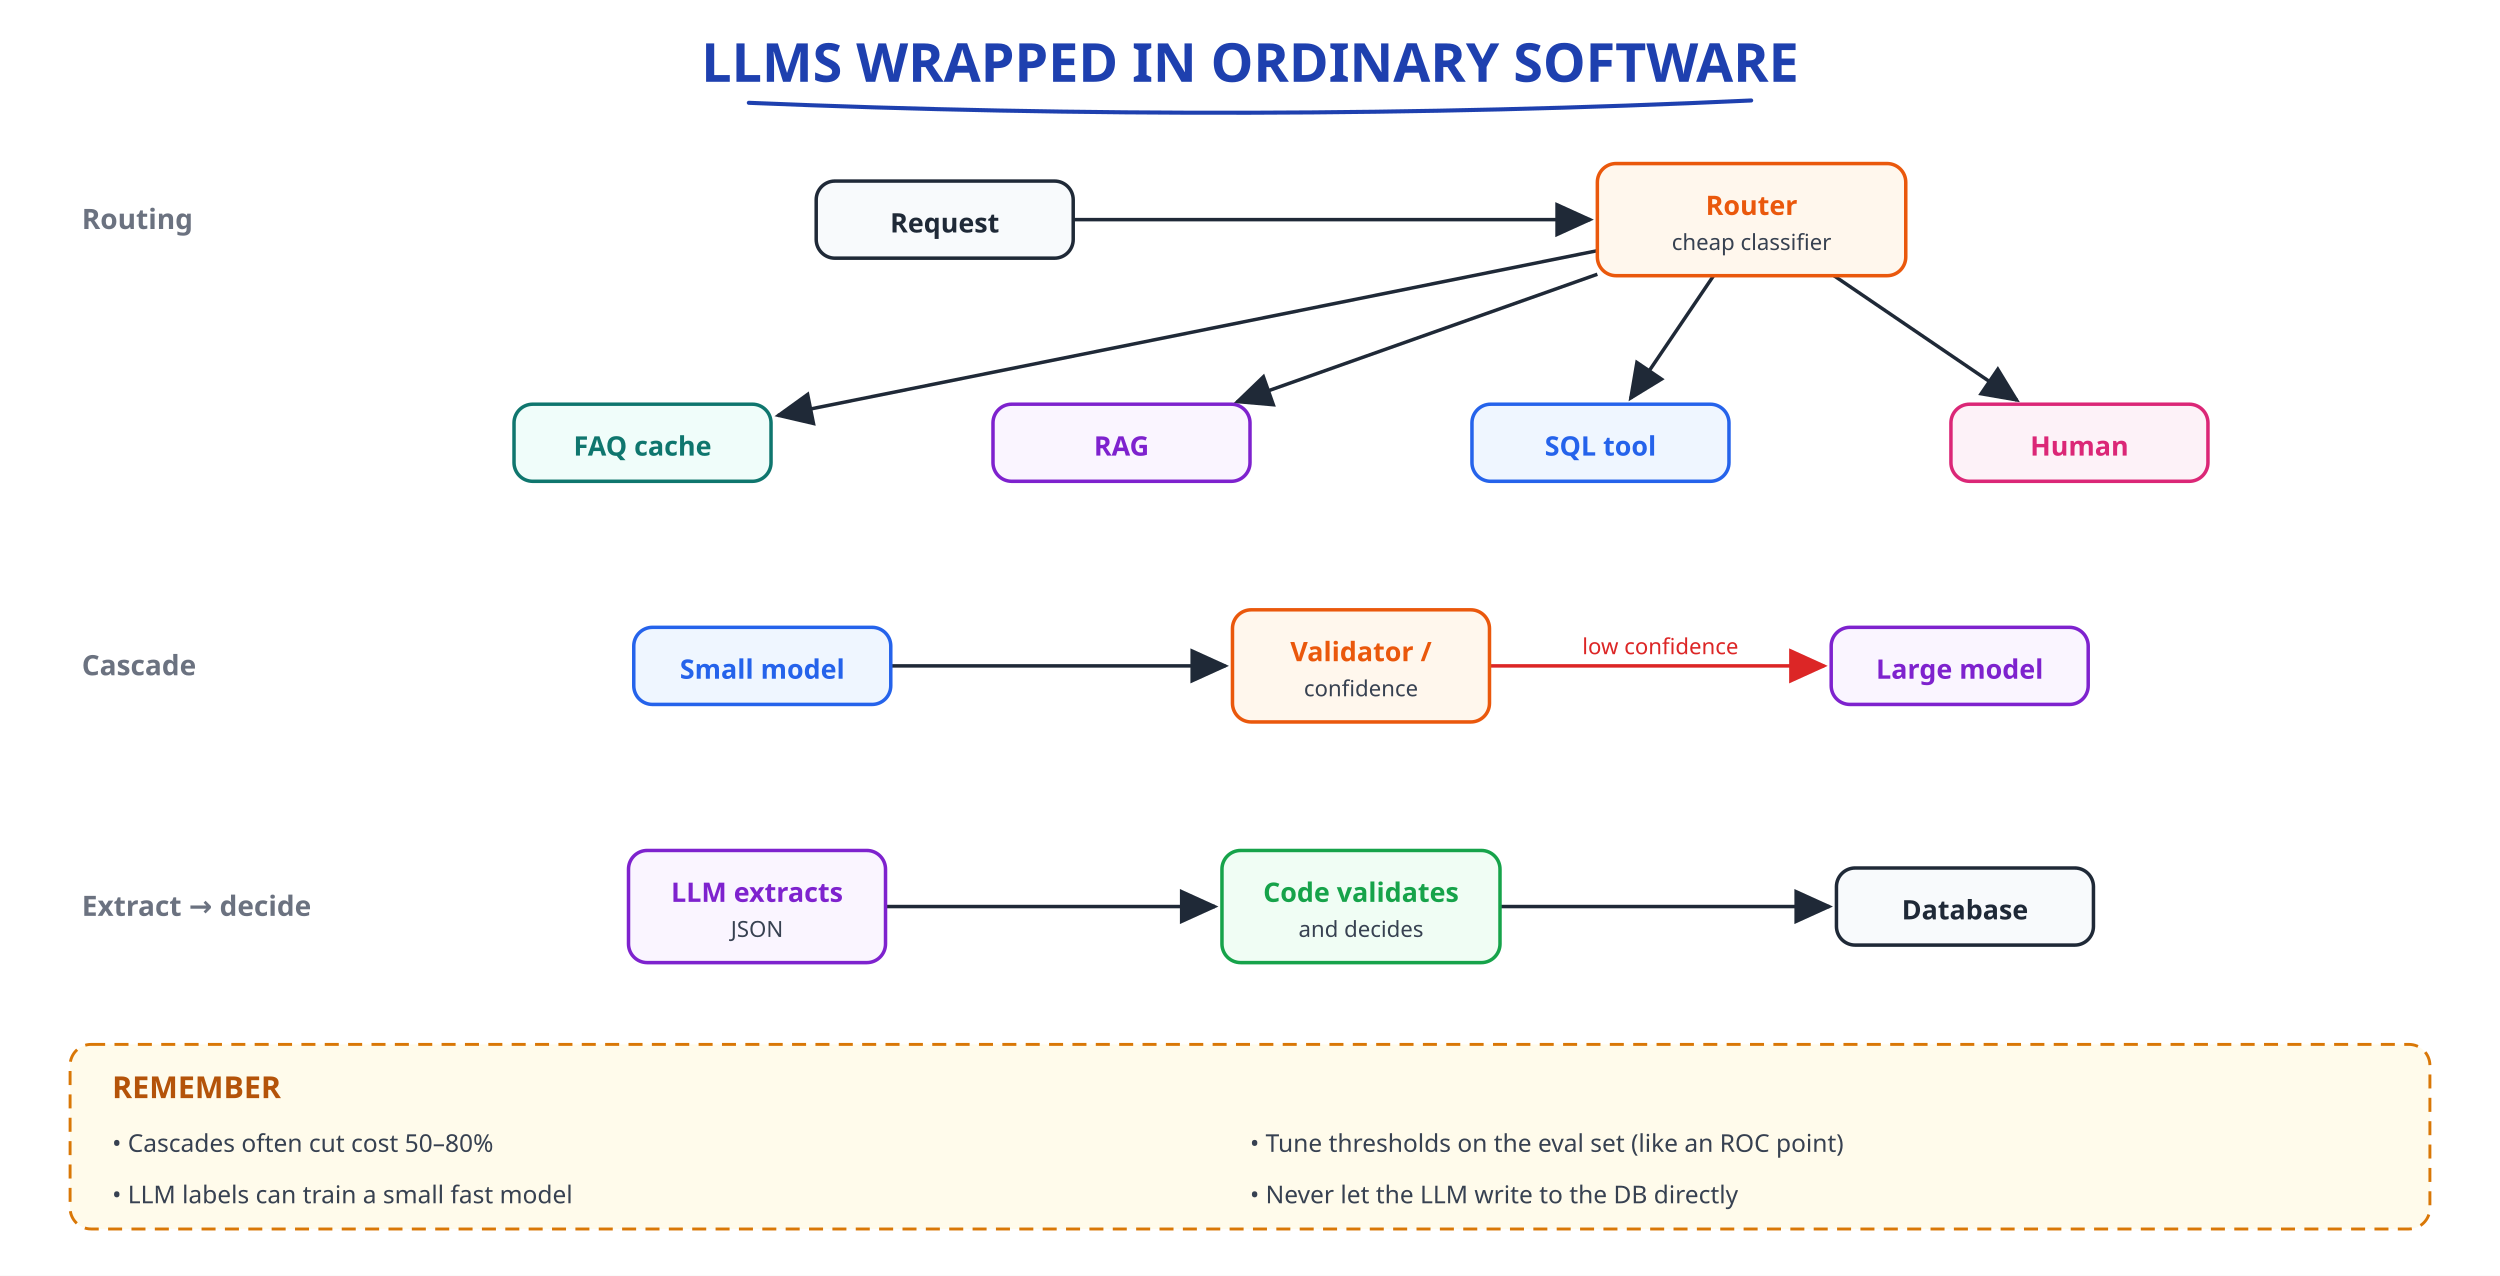
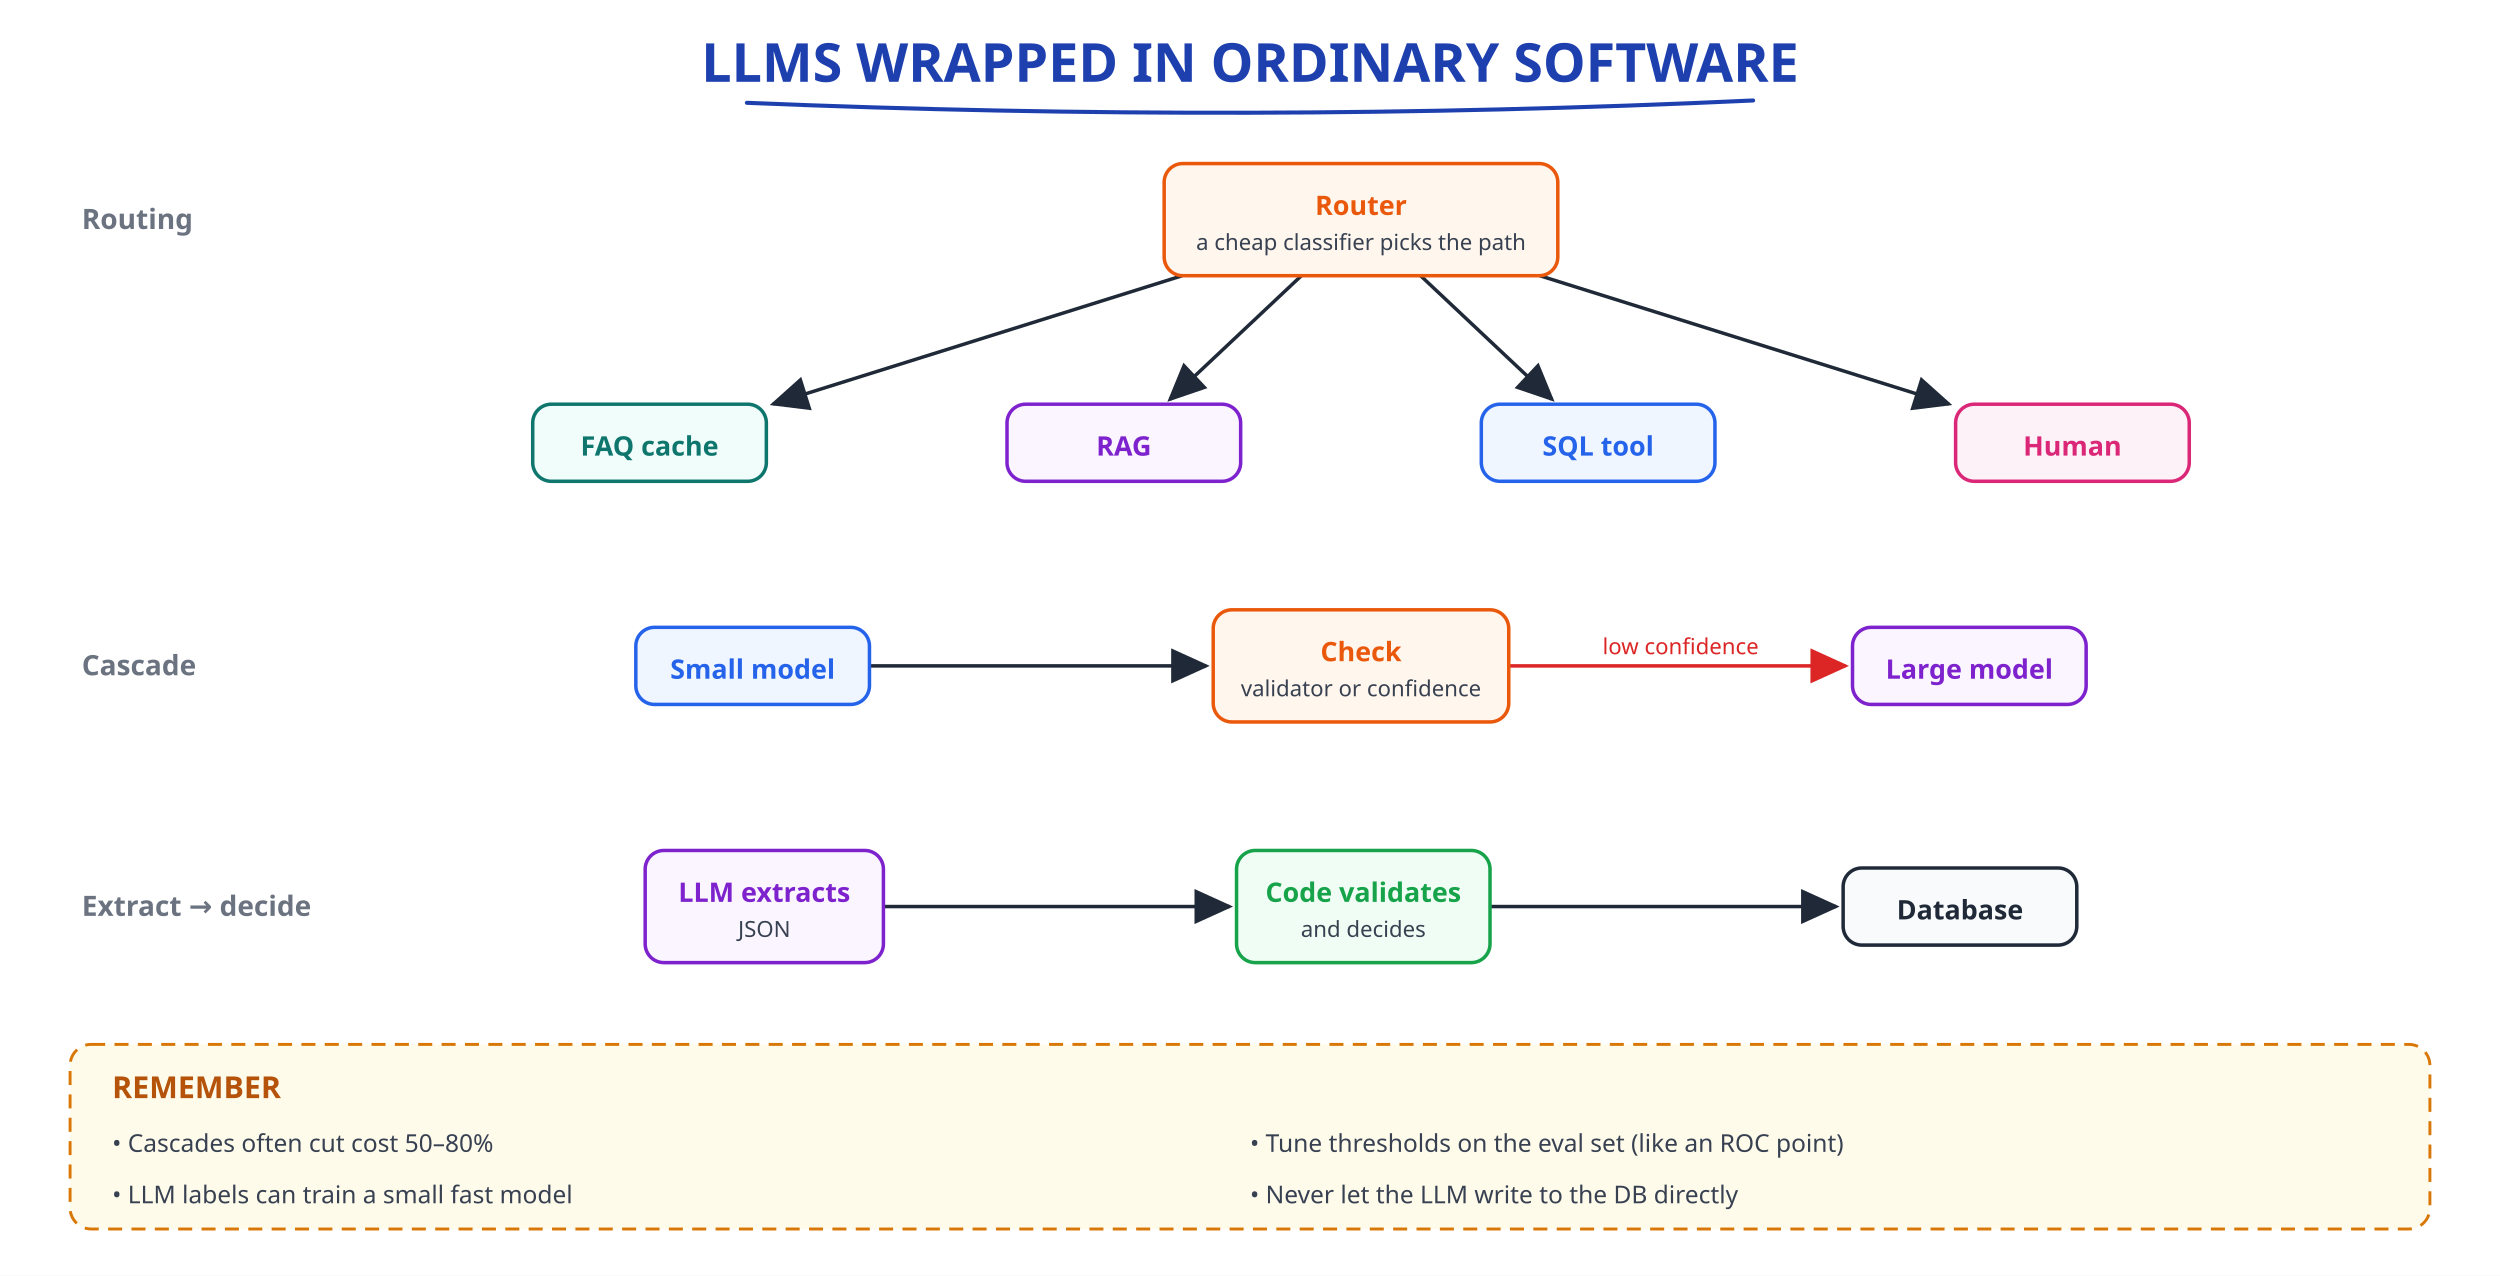
<svg xmlns="http://www.w3.org/2000/svg" width="2140" height="1092" viewBox="0 0 2140 1092">
  <defs>
    <marker id="ah-blue" markerWidth="12" markerHeight="10" refX="10" refY="5" orient="auto">
      <path d="M0,0 L11,5 L0,10 z" fill="#2563eb" />
    </marker>
    <marker id="ah-green" markerWidth="12" markerHeight="10" refX="10" refY="5" orient="auto">
      <path d="M0,0 L11,5 L0,10 z" fill="#16a34a" />
    </marker>
    <marker id="ah-orange" markerWidth="12" markerHeight="10" refX="10" refY="5" orient="auto">
      <path d="M0,0 L11,5 L0,10 z" fill="#ea580c" />
    </marker>
    <marker id="ah-purple" markerWidth="12" markerHeight="10" refX="10" refY="5" orient="auto">
      <path d="M0,0 L11,5 L0,10 z" fill="#7e22ce" />
    </marker>
    <marker id="ah-pink" markerWidth="12" markerHeight="10" refX="10" refY="5" orient="auto">
      <path d="M0,0 L11,5 L0,10 z" fill="#db2777" />
    </marker>
    <marker id="ah-red" markerWidth="12" markerHeight="10" refX="10" refY="5" orient="auto">
      <path d="M0,0 L11,5 L0,10 z" fill="#dc2626" />
    </marker>
    <marker id="ah-ink" markerWidth="12" markerHeight="10" refX="10" refY="5" orient="auto">
      <path d="M0,0 L11,5 L0,10 z" fill="#1f2937" />
    </marker>
    <marker id="ah-teal" markerWidth="12" markerHeight="10" refX="10" refY="5" orient="auto">
      <path d="M0,0 L11,5 L0,10 z" fill="#0f766e" />
    </marker>
  </defs>
  <rect width="2140" height="1092" fill="#ffffff" />
  <text x="1070.0" y="70" font-family="Marker Felt" font-size="46" fill="#1e40af" text-anchor="middle" font-weight="bold">LLMS WRAPPED IN ORDINARY SOFTWARE</text>
-   <path d="M641.0,88 Q1070.0,106 1499.0,86" stroke="#1e40af" stroke-width="3.5" fill="none" stroke-linecap="round" />
+   <path d="M639.336,88 Q1070.0,106 1500.664,86" stroke="#1e40af" stroke-width="3.5" fill="none" stroke-linecap="round" />
  <text x="70" y="196.0" font-family="Marker Felt" font-size="24" fill="#6b7280" font-weight="bold">Routing</text>
  <text x="70" y="578.0" font-family="Marker Felt" font-size="24" fill="#6b7280" font-weight="bold">Cascade</text>
  <text x="70" y="784.0" font-family="Marker Felt" font-size="24" fill="#6b7280" font-weight="bold">Extract → decide</text>
-   <line x1="918.667" y1="188.0" x2="1361.333" y2="188.0" stroke="#1f2937" stroke-width="3" marker-end="url(#ah-ink)" />
-   <line x1="1367.333" y1="214.558" x2="665.882" y2="355.685" stroke="#1f2937" stroke-width="3" marker-end="url(#ah-ink)" />
-   <line x1="1367.333" y1="234.747" x2="1058.839" y2="343.997" stroke="#1f2937" stroke-width="3" marker-end="url(#ah-ink)" />
-   <line x1="1466.831" y1="236.0" x2="1395.71" y2="341.032" stroke="#1f2937" stroke-width="3" marker-end="url(#ah-ink)" />
-   <line x1="1569.867" y1="236.0" x2="1726.548" y2="342.624" stroke="#1f2937" stroke-width="3" marker-end="url(#ah-ink)" />
-   <line x1="762.5" y1="570.0" x2="1049.0" y2="570.0" stroke="#1f2937" stroke-width="3" marker-end="url(#ah-ink)" />
-   <line x1="1275.0" y1="570.0" x2="1561.5" y2="570.0" stroke="#dc2626" stroke-width="3" marker-end="url(#ah-red)" />
-   <rect x="1336.25" y="538.0" width="170" height="30" rx="6" fill="#ffffff" />
-   <text x="1421.25" y="560.0" font-family="Chalkboard SE" font-size="19" fill="#dc2626" text-anchor="middle">low confidence</text>
-   <line x1="758.0" y1="776.0" x2="1040.0" y2="776.0" stroke="#1f2937" stroke-width="3" marker-end="url(#ah-ink)" />
-   <line x1="1284.0" y1="776.0" x2="1566.0" y2="776.0" stroke="#1f2937" stroke-width="3" marker-end="url(#ah-ink)" />
-   <rect x="698.667" y="155.0" width="220" height="66" rx="16" fill="#f8fafc" stroke="#1f2937" stroke-width="3" />
-   <text x="808.667" y="199.0" font-family="Chalkboard SE" font-size="23" fill="#1f2937" text-anchor="middle" font-weight="bold">Request</text>
-   <rect x="1367.333" y="140.0" width="264" height="96" rx="16" fill="#fff7ed" stroke="#ea580c" stroke-width="3" />
-   <text x="1499.333" y="184.0" font-family="Chalkboard SE" font-size="23" fill="#ea580c" text-anchor="middle" font-weight="bold">Router</text>
-   <text x="1499.333" y="214.0" font-family="Chalkboard SE" font-size="19" fill="#374151" text-anchor="middle">cheap classifier</text>
-   <rect x="440.0" y="346.0" width="220" height="66" rx="16" fill="#f0fdfa" stroke="#0f766e" stroke-width="3" />
-   <text x="550.0" y="390.0" font-family="Chalkboard SE" font-size="23" fill="#0f766e" text-anchor="middle" font-weight="bold">FAQ cache</text>
-   <rect x="850.0" y="346.0" width="220" height="66" rx="16" fill="#faf5ff" stroke="#7e22ce" stroke-width="3" />
-   <text x="960.0" y="390.0" font-family="Chalkboard SE" font-size="23" fill="#7e22ce" text-anchor="middle" font-weight="bold">RAG</text>
-   <rect x="1260.0" y="346.0" width="220" height="66" rx="16" fill="#eff6ff" stroke="#2563eb" stroke-width="3" />
-   <text x="1370.0" y="390.0" font-family="Chalkboard SE" font-size="23" fill="#2563eb" text-anchor="middle" font-weight="bold">SQL tool</text>
-   <rect x="1670.0" y="346.0" width="220" height="66" rx="16" fill="#fdf2f8" stroke="#db2777" stroke-width="3" />
-   <text x="1780.0" y="390.0" font-family="Chalkboard SE" font-size="23" fill="#db2777" text-anchor="middle" font-weight="bold">Human</text>
-   <rect x="542.5" y="537.0" width="220" height="66" rx="16" fill="#eff6ff" stroke="#2563eb" stroke-width="3" />
-   <text x="652.5" y="581.0" font-family="Chalkboard SE" font-size="23" fill="#2563eb" text-anchor="middle" font-weight="bold">Small model</text>
-   <rect x="1055.0" y="522.0" width="220" height="96" rx="16" fill="#fff7ed" stroke="#ea580c" stroke-width="3" />
-   <text x="1165.0" y="566.0" font-family="Chalkboard SE" font-size="23" fill="#ea580c" text-anchor="middle" font-weight="bold">Validator /</text>
-   <text x="1165.0" y="596.0" font-family="Chalkboard SE" font-size="19" fill="#374151" text-anchor="middle">confidence</text>
-   <rect x="1567.5" y="537.0" width="220" height="66" rx="16" fill="#faf5ff" stroke="#7e22ce" stroke-width="3" />
-   <text x="1677.5" y="581.0" font-family="Chalkboard SE" font-size="23" fill="#7e22ce" text-anchor="middle" font-weight="bold">Large model</text>
-   <rect x="538.0" y="728.0" width="220" height="96" rx="16" fill="#faf5ff" stroke="#7e22ce" stroke-width="3" />
-   <text x="648.0" y="772.0" font-family="Chalkboard SE" font-size="23" fill="#7e22ce" text-anchor="middle" font-weight="bold">LLM extracts</text>
-   <text x="648.0" y="802.0" font-family="Chalkboard SE" font-size="19" fill="#374151" text-anchor="middle">JSON</text>
-   <rect x="1046.0" y="728.0" width="238" height="96" rx="16" fill="#f0fdf4" stroke="#16a34a" stroke-width="3" />
-   <text x="1165.0" y="772.0" font-family="Chalkboard SE" font-size="23" fill="#16a34a" text-anchor="middle" font-weight="bold">Code validates</text>
-   <text x="1165.0" y="802.0" font-family="Chalkboard SE" font-size="19" fill="#374151" text-anchor="middle">and decides</text>
-   <rect x="1572.0" y="743.0" width="220" height="66" rx="16" fill="#f8fafc" stroke="#1f2937" stroke-width="3" />
-   <text x="1682.0" y="787.0" font-family="Chalkboard SE" font-size="23" fill="#1f2937" text-anchor="middle" font-weight="bold">Database</text>
+   <line x1="1011.953" y1="236.0" x2="661.725" y2="345.842" stroke="#1f2937" stroke-width="3" marker-end="url(#ah-ink)" />
+   <line x1="1113.984" y1="236.0" x2="1001.443" y2="341.888" stroke="#1f2937" stroke-width="3" marker-end="url(#ah-ink)" />
+   <line x1="1216.016" y1="236.0" x2="1328.557" y2="341.888" stroke="#1f2937" stroke-width="3" marker-end="url(#ah-ink)" />
+   <line x1="1318.047" y1="236.0" x2="1668.275" y2="345.842" stroke="#1f2937" stroke-width="3" marker-end="url(#ah-ink)" />
+   <line x1="744.258" y1="570.0" x2="1032.516" y2="570.0" stroke="#1f2937" stroke-width="3" marker-end="url(#ah-ink)" />
+   <line x1="1291.484" y1="570.0" x2="1579.742" y2="570.0" stroke="#dc2626" stroke-width="3" marker-end="url(#ah-red)" />
+   <rect x="1365.613" y="538.0" width="146.0" height="30" rx="6" fill="#ffffff" />
+   <text x="1438.613" y="560.0" font-family="Chalkboard SE" font-size="19" fill="#dc2626" text-anchor="middle">low confidence</text>
+   <line x1="756.211" y1="776.0" x2="1052.484" y2="776.0" stroke="#1f2937" stroke-width="3" marker-end="url(#ah-ink)" />
+   <line x1="1275.453" y1="776.0" x2="1571.727" y2="776.0" stroke="#1f2937" stroke-width="3" marker-end="url(#ah-ink)" />
+   <rect x="996.523" y="140.0" width="336.953" height="96" rx="16" fill="#fff7ed" stroke="#ea580c" stroke-width="3" />
+   <text x="1165.0" y="184.0" font-family="Chalkboard SE" font-size="23" fill="#ea580c" text-anchor="middle" font-weight="bold">Router</text>
+   <text x="1165.0" y="214.0" font-family="Chalkboard SE" font-size="19" fill="#374151" text-anchor="middle">a cheap classifier picks the path</text>
+   <rect x="456.0" y="346.0" width="200" height="66" rx="16" fill="#f0fdfa" stroke="#0f766e" stroke-width="3" />
+   <text x="556.0" y="390.0" font-family="Chalkboard SE" font-size="23" fill="#0f766e" text-anchor="middle" font-weight="bold">FAQ cache</text>
+   <rect x="862.0" y="346.0" width="200" height="66" rx="16" fill="#faf5ff" stroke="#7e22ce" stroke-width="3" />
+   <text x="962.0" y="390.0" font-family="Chalkboard SE" font-size="23" fill="#7e22ce" text-anchor="middle" font-weight="bold">RAG</text>
+   <rect x="1268.0" y="346.0" width="200" height="66" rx="16" fill="#eff6ff" stroke="#2563eb" stroke-width="3" />
+   <text x="1368.0" y="390.0" font-family="Chalkboard SE" font-size="23" fill="#2563eb" text-anchor="middle" font-weight="bold">SQL tool</text>
+   <rect x="1674.0" y="346.0" width="200" height="66" rx="16" fill="#fdf2f8" stroke="#db2777" stroke-width="3" />
+   <text x="1774.0" y="390.0" font-family="Chalkboard SE" font-size="23" fill="#db2777" text-anchor="middle" font-weight="bold">Human</text>
+   <rect x="544.258" y="537.0" width="200" height="66" rx="16" fill="#eff6ff" stroke="#2563eb" stroke-width="3" />
+   <text x="644.258" y="581.0" font-family="Chalkboard SE" font-size="23" fill="#2563eb" text-anchor="middle" font-weight="bold">Small model</text>
+   <rect x="1038.516" y="522.0" width="252.969" height="96" rx="16" fill="#fff7ed" stroke="#ea580c" stroke-width="3" />
+   <text x="1165.0" y="566.0" font-family="Chalkboard SE" font-size="23" fill="#ea580c" text-anchor="middle" font-weight="bold">Check</text>
+   <text x="1165.0" y="596.0" font-family="Chalkboard SE" font-size="19" fill="#374151" text-anchor="middle">validator or confidence</text>
+   <rect x="1585.742" y="537.0" width="200" height="66" rx="16" fill="#faf5ff" stroke="#7e22ce" stroke-width="3" />
+   <text x="1685.742" y="581.0" font-family="Chalkboard SE" font-size="23" fill="#7e22ce" text-anchor="middle" font-weight="bold">Large model</text>
+   <rect x="552.273" y="728.0" width="203.938" height="96" rx="16" fill="#faf5ff" stroke="#7e22ce" stroke-width="3" />
+   <text x="654.242" y="772.0" font-family="Chalkboard SE" font-size="23" fill="#7e22ce" text-anchor="middle" font-weight="bold">LLM extracts</text>
+   <text x="654.242" y="802.0" font-family="Chalkboard SE" font-size="19" fill="#374151" text-anchor="middle">JSON</text>
+   <rect x="1058.484" y="728.0" width="216.969" height="96" rx="16" fill="#f0fdf4" stroke="#16a34a" stroke-width="3" />
+   <text x="1166.969" y="772.0" font-family="Chalkboard SE" font-size="23" fill="#16a34a" text-anchor="middle" font-weight="bold">Code validates</text>
+   <text x="1166.969" y="802.0" font-family="Chalkboard SE" font-size="19" fill="#374151" text-anchor="middle">and decides</text>
+   <rect x="1577.727" y="743.0" width="200" height="66" rx="16" fill="#f8fafc" stroke="#1f2937" stroke-width="3" />
+   <text x="1677.727" y="787.0" font-family="Chalkboard SE" font-size="23" fill="#1f2937" text-anchor="middle" font-weight="bold">Database</text>
  <rect x="60" y="894" width="2020" height="158" rx="18" fill="#fffbeb" stroke="#d97706" stroke-width="2.5" stroke-dasharray="12 8" />
  <text x="96" y="940" font-family="Marker Felt" font-size="26" fill="#b45309" font-weight="bold">REMEMBER</text>
  <text x="96.0" y="986" font-family="Chalkboard SE" font-size="21" fill="#374151">• Cascades often cut cost 50–80%</text>
  <text x="1070.0" y="986" font-family="Chalkboard SE" font-size="21" fill="#374151">• Tune thresholds on the eval set (like an ROC point)</text>
  <text x="96.0" y="1030" font-family="Chalkboard SE" font-size="21" fill="#374151">• LLM labels can train a small fast model</text>
  <text x="1070.0" y="1030" font-family="Chalkboard SE" font-size="21" fill="#374151">• Never let the LLM write to the DB directly</text>
</svg>
